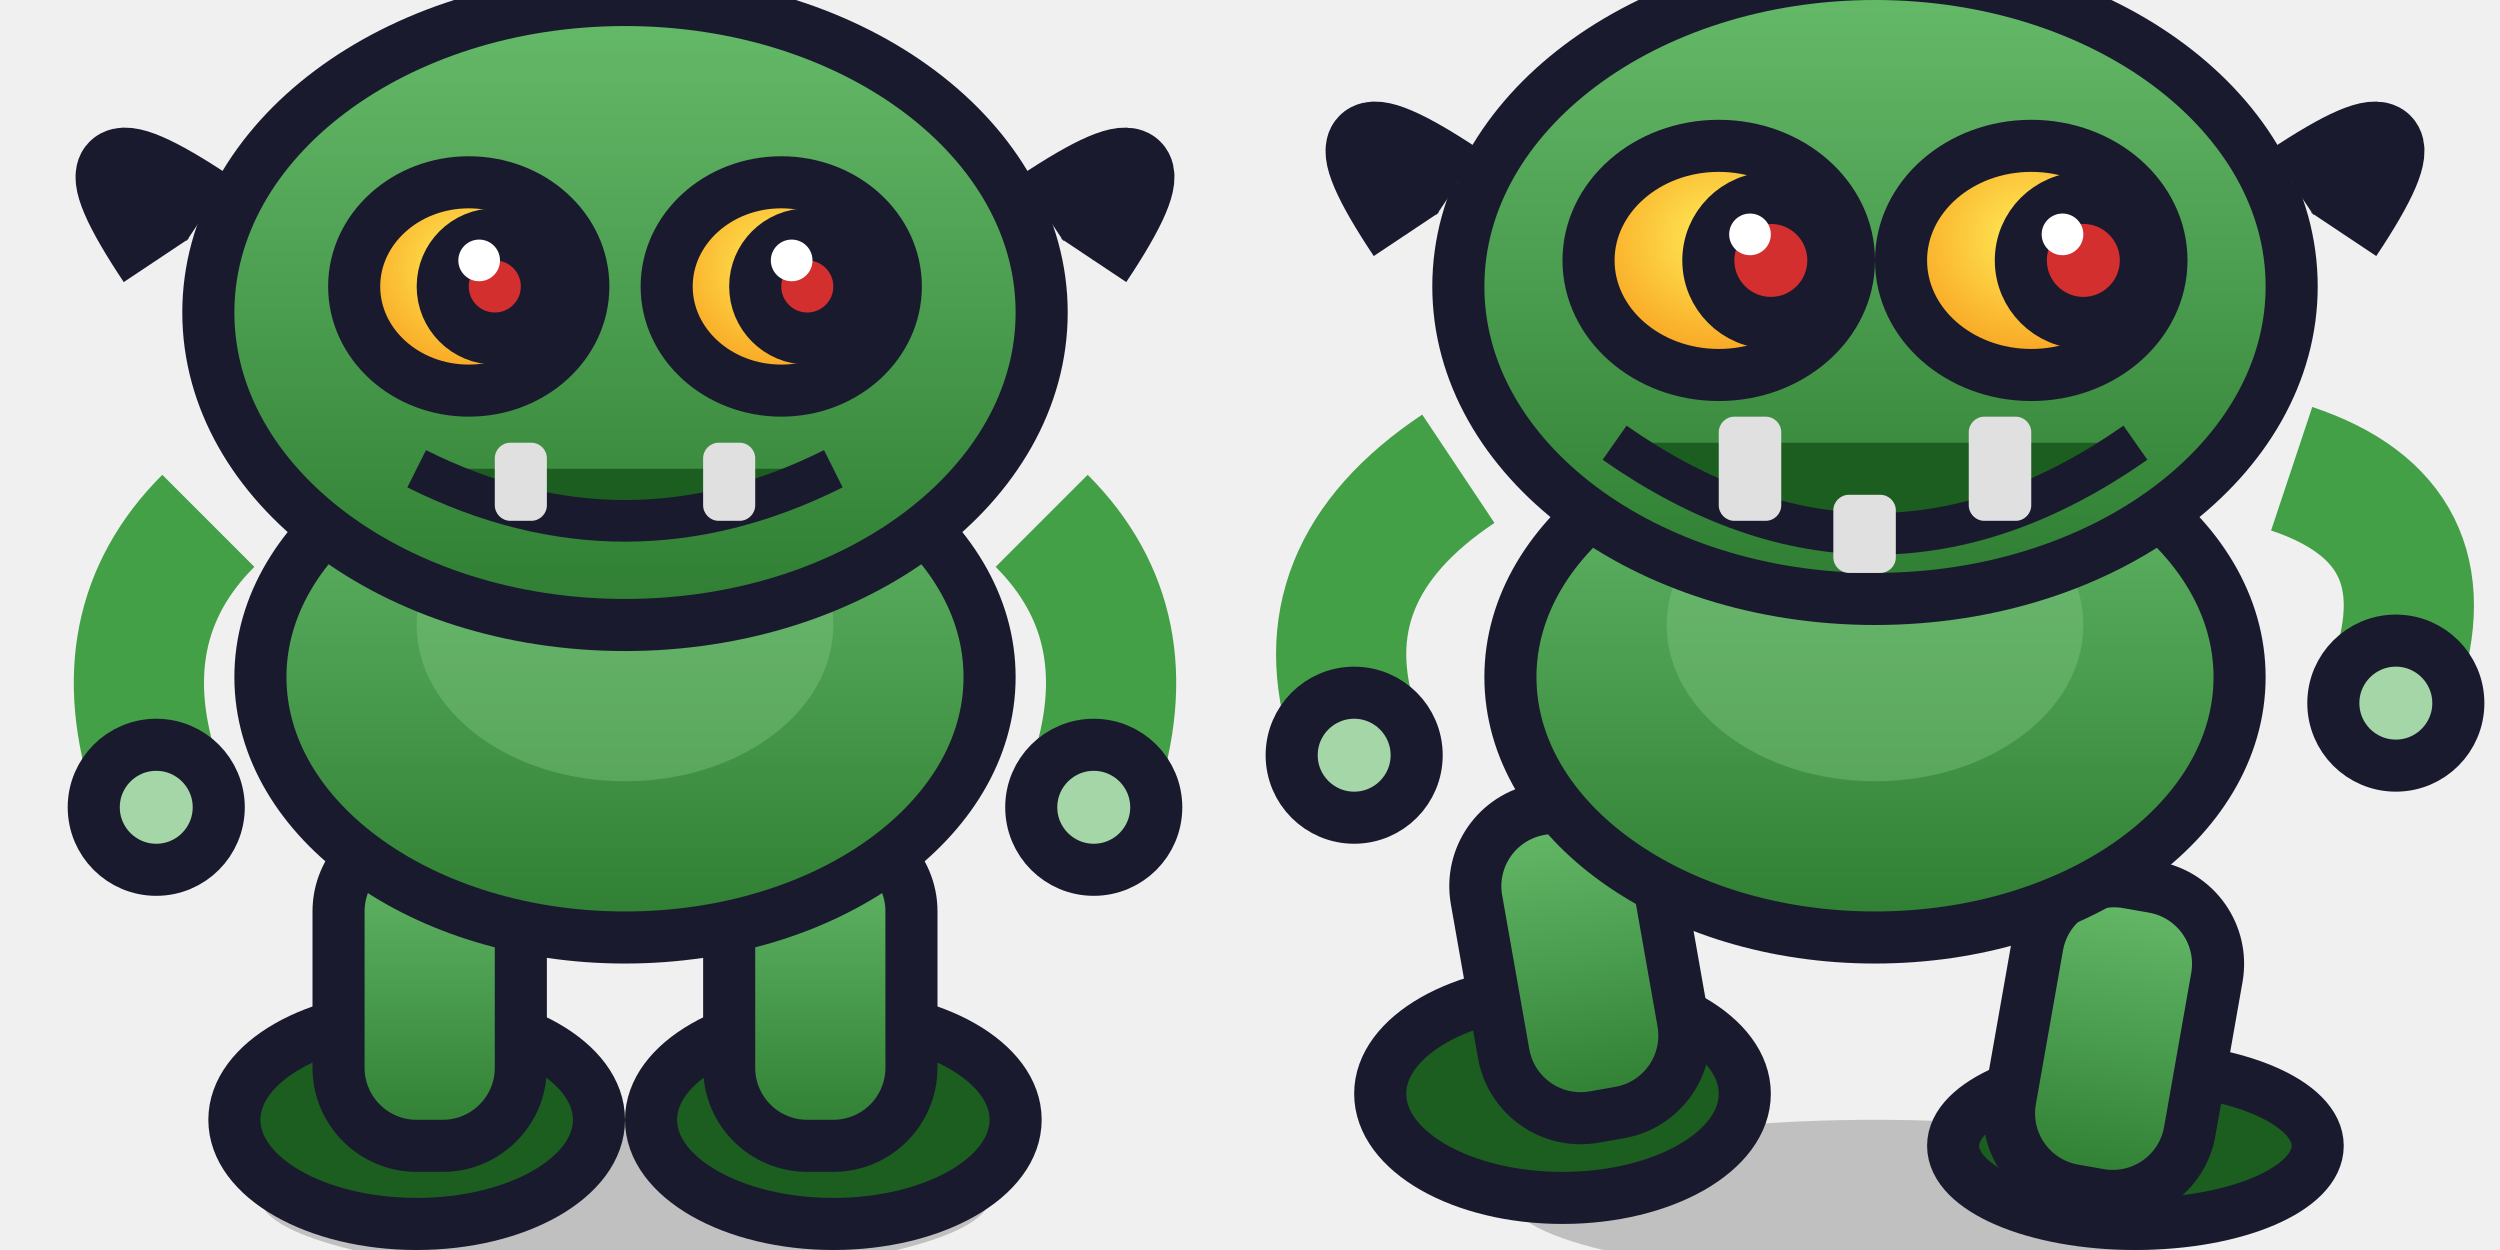
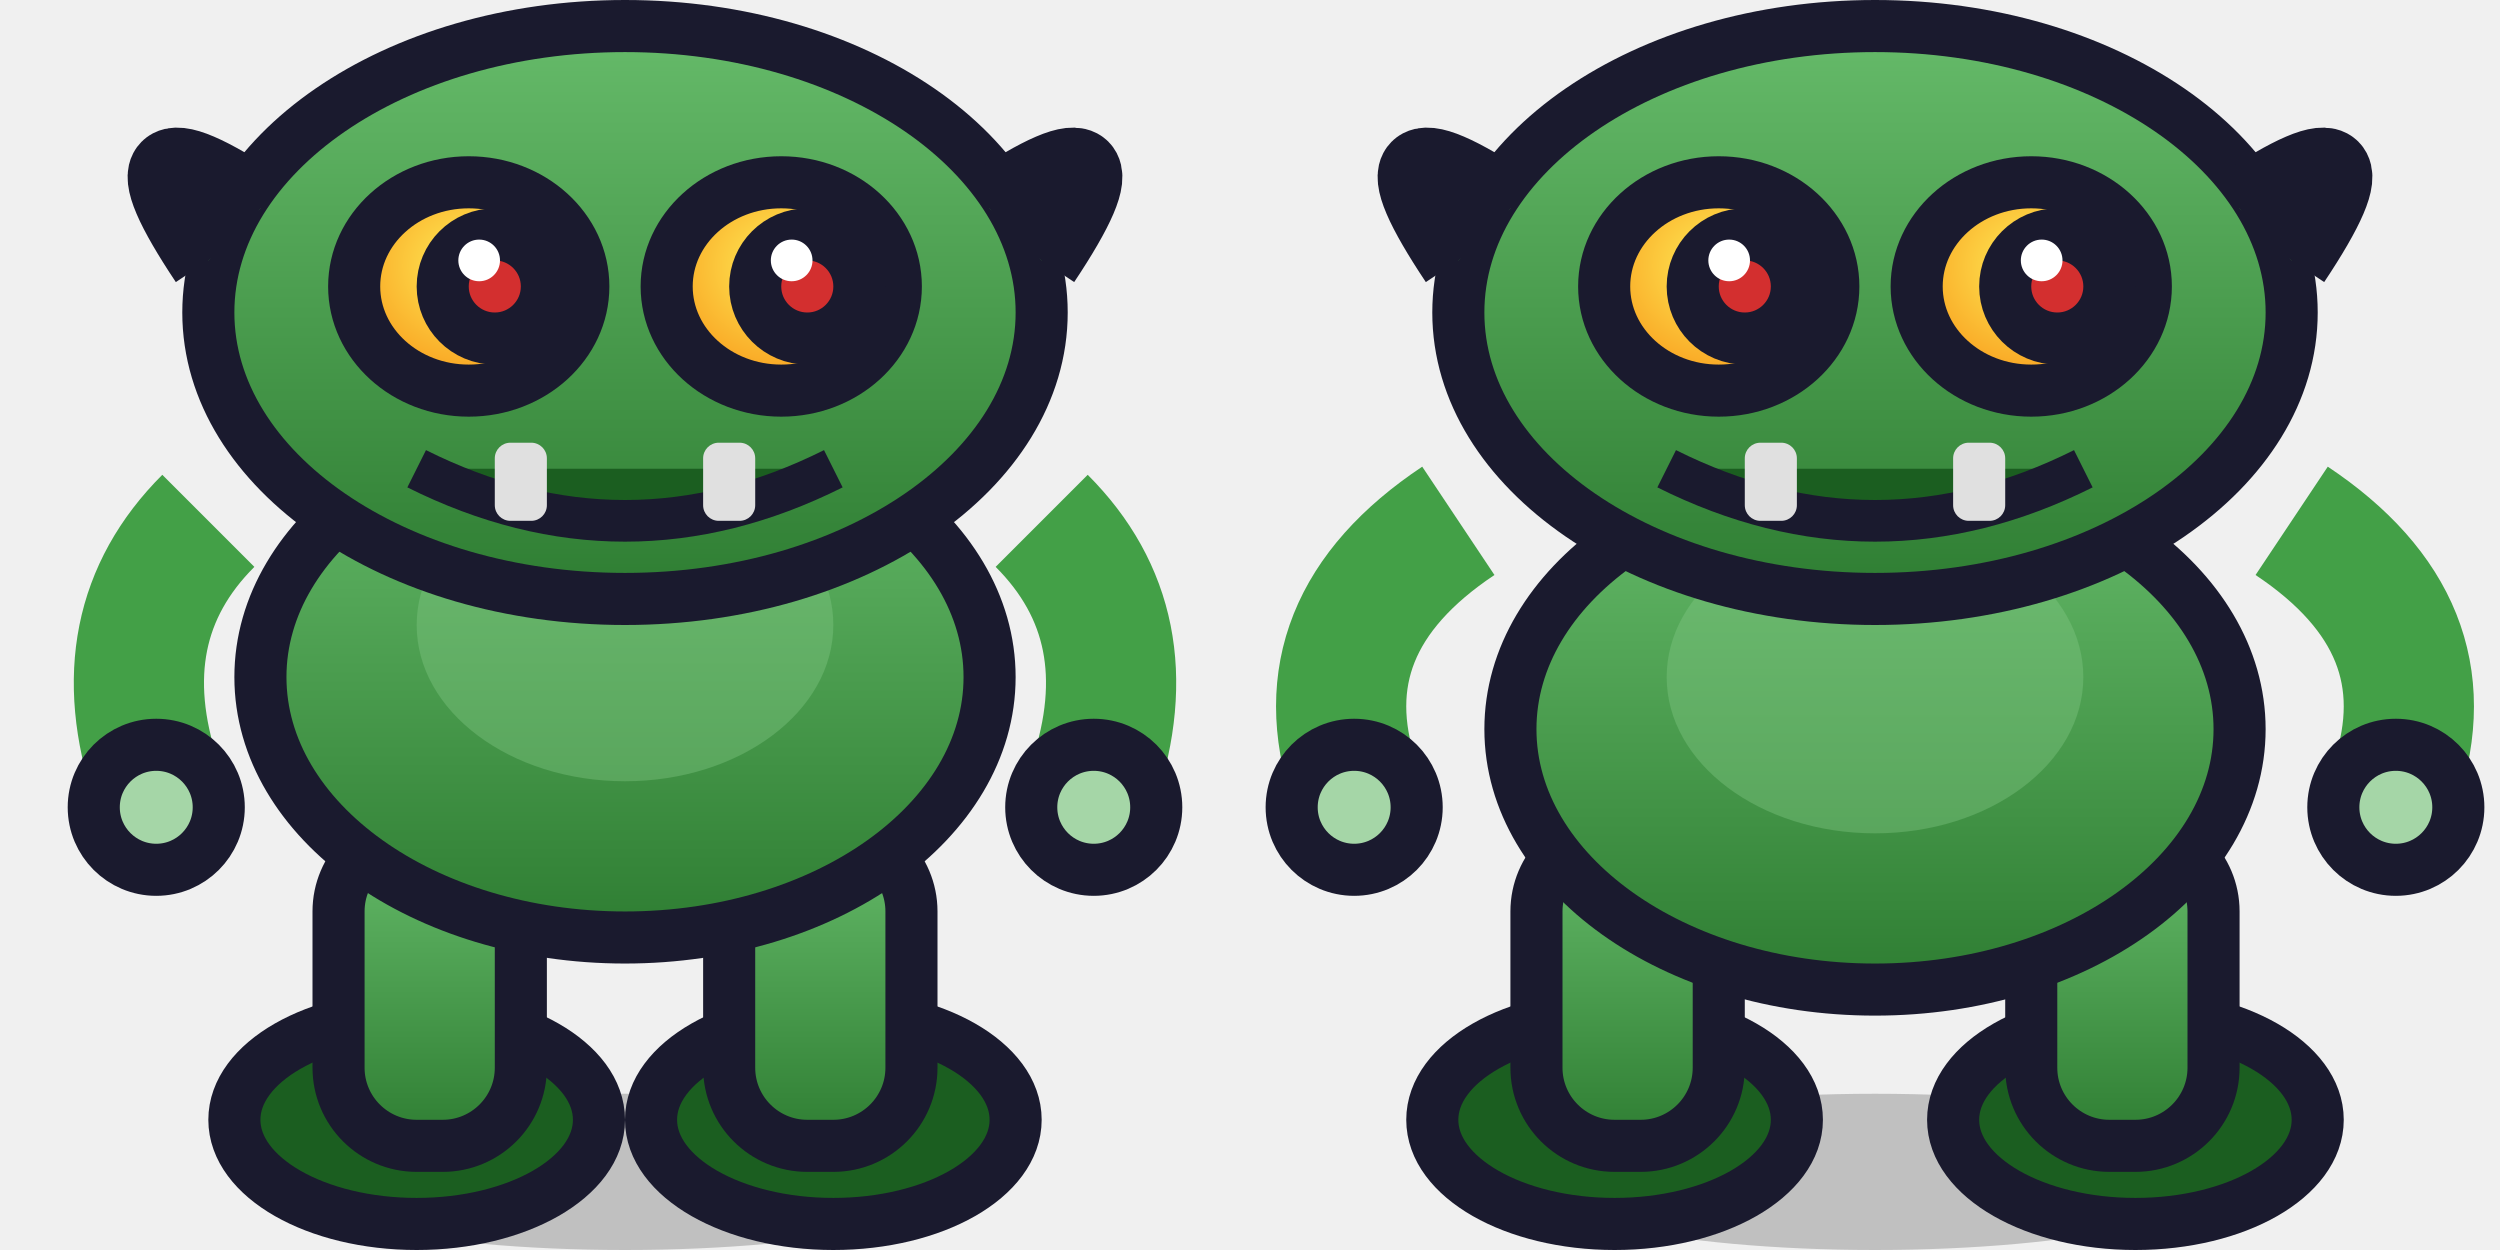
- <svg xmlns="http://www.w3.org/2000/svg" viewBox="0 0 48 24" width="48" height="24" shape-rendering="geometricPrecision">
+ <svg xmlns="http://www.w3.org/2000/svg" viewBox="0 0 48 24" width="192" height="96" shape-rendering="geometricPrecision">
  <defs>
    <linearGradient id="gob-body" x1="0" y1="0" x2="0" y2="1">
      <stop offset="0%" stop-color="#66bb6a" />
      <stop offset="100%" stop-color="#2e7d32" />
    </linearGradient>
    <radialGradient id="gob-eye" cx="0.5" cy="0.4" r="0.5">
      <stop offset="0%" stop-color="#ffee58" />
      <stop offset="100%" stop-color="#f9a825" />
    </radialGradient>
  </defs>
  <g>
    <g stroke="#1a1a2e" stroke-width="1" stroke-linejoin="round">
-       <ellipse cx="12" cy="23" rx="7" ry="1.5" fill="#000" opacity="0.2" stroke="none" />
+       <ellipse cx="12" cy="22.5" rx="7" ry="1.5" fill="#000" opacity="0.2" stroke="none" />
      <ellipse cx="8" cy="21.5" rx="3.5" ry="2" fill="#1b5e20" />
      <ellipse cx="16" cy="21.5" rx="3.5" ry="2" fill="#1b5e20" />
      <rect x="6.5" y="16" width="3.5" height="6" rx="1.5" fill="url(#gob-body)" />
      <rect x="14" y="16" width="3.5" height="6" rx="1.5" fill="url(#gob-body)" />
      <ellipse cx="12" cy="13" rx="7" ry="5" fill="url(#gob-body)" />
      <ellipse cx="12" cy="12" rx="4" ry="3" fill="#81c784" opacity="0.4" stroke="none" />
      <path d="M4,10 Q2,12 3,15" stroke-width="2.5" fill="none" stroke="#43a047" />
      <path d="M20,10 Q22,12 21,15" stroke-width="2.5" fill="none" stroke="#43a047" />
      <circle cx="3" cy="15.5" r="1.2" fill="#a5d6a7" />
      <circle cx="21" cy="15.5" r="1.2" fill="#a5d6a7" />
-       <ellipse cx="12" cy="6" rx="8" ry="6" fill="url(#gob-body)" />
-       <path d="M3,5 Q1,2 4,4" fill="#43a047" stroke-width="1.5" />
-       <path d="M21,5 Q23,2 20,4" fill="#43a047" stroke-width="1.5" />
+       <ellipse cx="12" cy="6" rx="8" ry="5.5" fill="url(#gob-body)" />
+       <path d="M4,5 Q2,2 5,4" fill="#43a047" stroke-width="1.5" />
+       <path d="M20,5 Q22,2 19,4" fill="#43a047" stroke-width="1.5" />
      <ellipse cx="9" cy="5.5" rx="2.2" ry="2" fill="url(#gob-eye)" />
      <ellipse cx="15" cy="5.5" rx="2.2" ry="2" fill="url(#gob-eye)" />
      <circle cx="9.5" cy="5.5" r="1" fill="#d32f2f" />
      <circle cx="15.5" cy="5.5" r="1" fill="#d32f2f" />
      <circle cx="9.2" cy="5" r="0.4" fill="#fff" stroke="none" />
      <circle cx="15.2" cy="5" r="0.4" fill="#fff" stroke="none" />
      <path d="M8,9 Q12,11 16,9" fill="#1b5e20" stroke-width="0.8" />
      <rect x="9.5" y="8.5" width="1" height="1.5" rx="0.3" fill="#e0e0e0" stroke="none" />
      <rect x="13.5" y="8.5" width="1" height="1.5" rx="0.3" fill="#e0e0e0" stroke="none" />
    </g>
  </g>
  <g transform="translate(24,0)">
    <g stroke="#1a1a2e" stroke-width="1" stroke-linejoin="round">
-       <ellipse cx="12" cy="23" rx="7" ry="1.5" fill="#000" opacity="0.2" stroke="none" />
-       <ellipse cx="6" cy="21" rx="3.5" ry="2" fill="#1b5e20" />
-       <ellipse cx="17" cy="22" rx="3.5" ry="1.5" fill="#1b5e20" />
-       <rect x="4.5" y="15.5" width="3.5" height="6" rx="1.5" fill="url(#gob-body)" transform="rotate(-10,6,18)" />
-       <rect x="15" y="17" width="3.5" height="6" rx="1.5" fill="url(#gob-body)" transform="rotate(10,17,19)" />
-       <ellipse cx="12" cy="13" rx="7" ry="5" fill="url(#gob-body)" />
-       <ellipse cx="12" cy="12" rx="4" ry="3" fill="#81c784" opacity="0.4" stroke="none" />
-       <path d="M4,9 Q1,11 2,14" stroke-width="2.5" fill="none" stroke="#43a047" />
-       <path d="M20,9 Q23,10 22,13" stroke-width="2.5" fill="none" stroke="#43a047" />
-       <circle cx="2" cy="14.5" r="1.2" fill="#a5d6a7" />
-       <circle cx="22" cy="13.5" r="1.2" fill="#a5d6a7" />
-       <ellipse cx="12" cy="5.5" rx="8" ry="6" fill="url(#gob-body)" />
-       <path d="M3,4.5 Q1,1.5 4,3.5" fill="#43a047" stroke-width="1.5" />
-       <path d="M21,4.5 Q23,1.5 20,3.5" fill="#43a047" stroke-width="1.5" />
-       <ellipse cx="9" cy="5" rx="2.5" ry="2.2" fill="url(#gob-eye)" />
-       <ellipse cx="15" cy="5" rx="2.5" ry="2.2" fill="url(#gob-eye)" />
-       <circle cx="10" cy="5" r="1.2" fill="#d32f2f" />
-       <circle cx="16" cy="5" r="1.2" fill="#d32f2f" />
-       <circle cx="9.6" cy="4.5" r="0.4" fill="#fff" stroke="none" />
-       <circle cx="15.6" cy="4.5" r="0.4" fill="#fff" stroke="none" />
-       <path d="M7,8.5 Q12,12 17,8.5" fill="#1b5e20" stroke-width="0.8" />
-       <rect x="9" y="8" width="1.2" height="2" rx="0.3" fill="#e0e0e0" stroke="none" />
-       <rect x="13.8" y="8" width="1.2" height="2" rx="0.3" fill="#e0e0e0" stroke="none" />
-       <rect x="11.2" y="9.5" width="1.2" height="1.5" rx="0.3" fill="#e0e0e0" stroke="none" />
+       <ellipse cx="12" cy="22.5" rx="7" ry="1.5" fill="#000" opacity="0.2" stroke="none" />
+       <ellipse cx="7" cy="21.5" rx="3.5" ry="2" fill="#1b5e20" />
+       <ellipse cx="17" cy="21.5" rx="3.5" ry="2" fill="#1b5e20" />
+       <rect x="5.5" y="16" width="3.5" height="6" rx="1.5" fill="url(#gob-body)" />
+       <rect x="15" y="16" width="3.5" height="6" rx="1.5" fill="url(#gob-body)" />
+       <ellipse cx="12" cy="14" rx="7" ry="5" fill="url(#gob-body)" />
+       <ellipse cx="12" cy="13" rx="4" ry="3" fill="#81c784" opacity="0.4" stroke="none" />
+       <path d="M4,10 Q1,12 2,15" stroke-width="2.5" fill="none" stroke="#43a047" />
+       <path d="M20,10 Q23,12 22,15" stroke-width="2.5" fill="none" stroke="#43a047" />
+       <circle cx="2" cy="15.5" r="1.2" fill="#a5d6a7" />
+       <circle cx="22" cy="15.5" r="1.2" fill="#a5d6a7" />
+       <ellipse cx="12" cy="6" rx="8" ry="5.5" fill="url(#gob-body)" />
+       <path d="M4,5 Q2,2 5,4" fill="#43a047" stroke-width="1.5" />
+       <path d="M20,5 Q22,2 19,4" fill="#43a047" stroke-width="1.5" />
+       <ellipse cx="9" cy="5.5" rx="2.2" ry="2" fill="url(#gob-eye)" />
+       <ellipse cx="15" cy="5.5" rx="2.2" ry="2" fill="url(#gob-eye)" />
+       <circle cx="9.5" cy="5.5" r="1" fill="#d32f2f" />
+       <circle cx="15.5" cy="5.5" r="1" fill="#d32f2f" />
+       <circle cx="9.2" cy="5" r="0.4" fill="#fff" stroke="none" />
+       <circle cx="15.2" cy="5" r="0.4" fill="#fff" stroke="none" />
+       <path d="M8,9 Q12,11 16,9" fill="#1b5e20" stroke-width="0.8" />
+       <rect x="9.5" y="8.5" width="1" height="1.5" rx="0.3" fill="#e0e0e0" stroke="none" />
+       <rect x="13.5" y="8.5" width="1" height="1.5" rx="0.3" fill="#e0e0e0" stroke="none" />
    </g>
  </g>
</svg>
